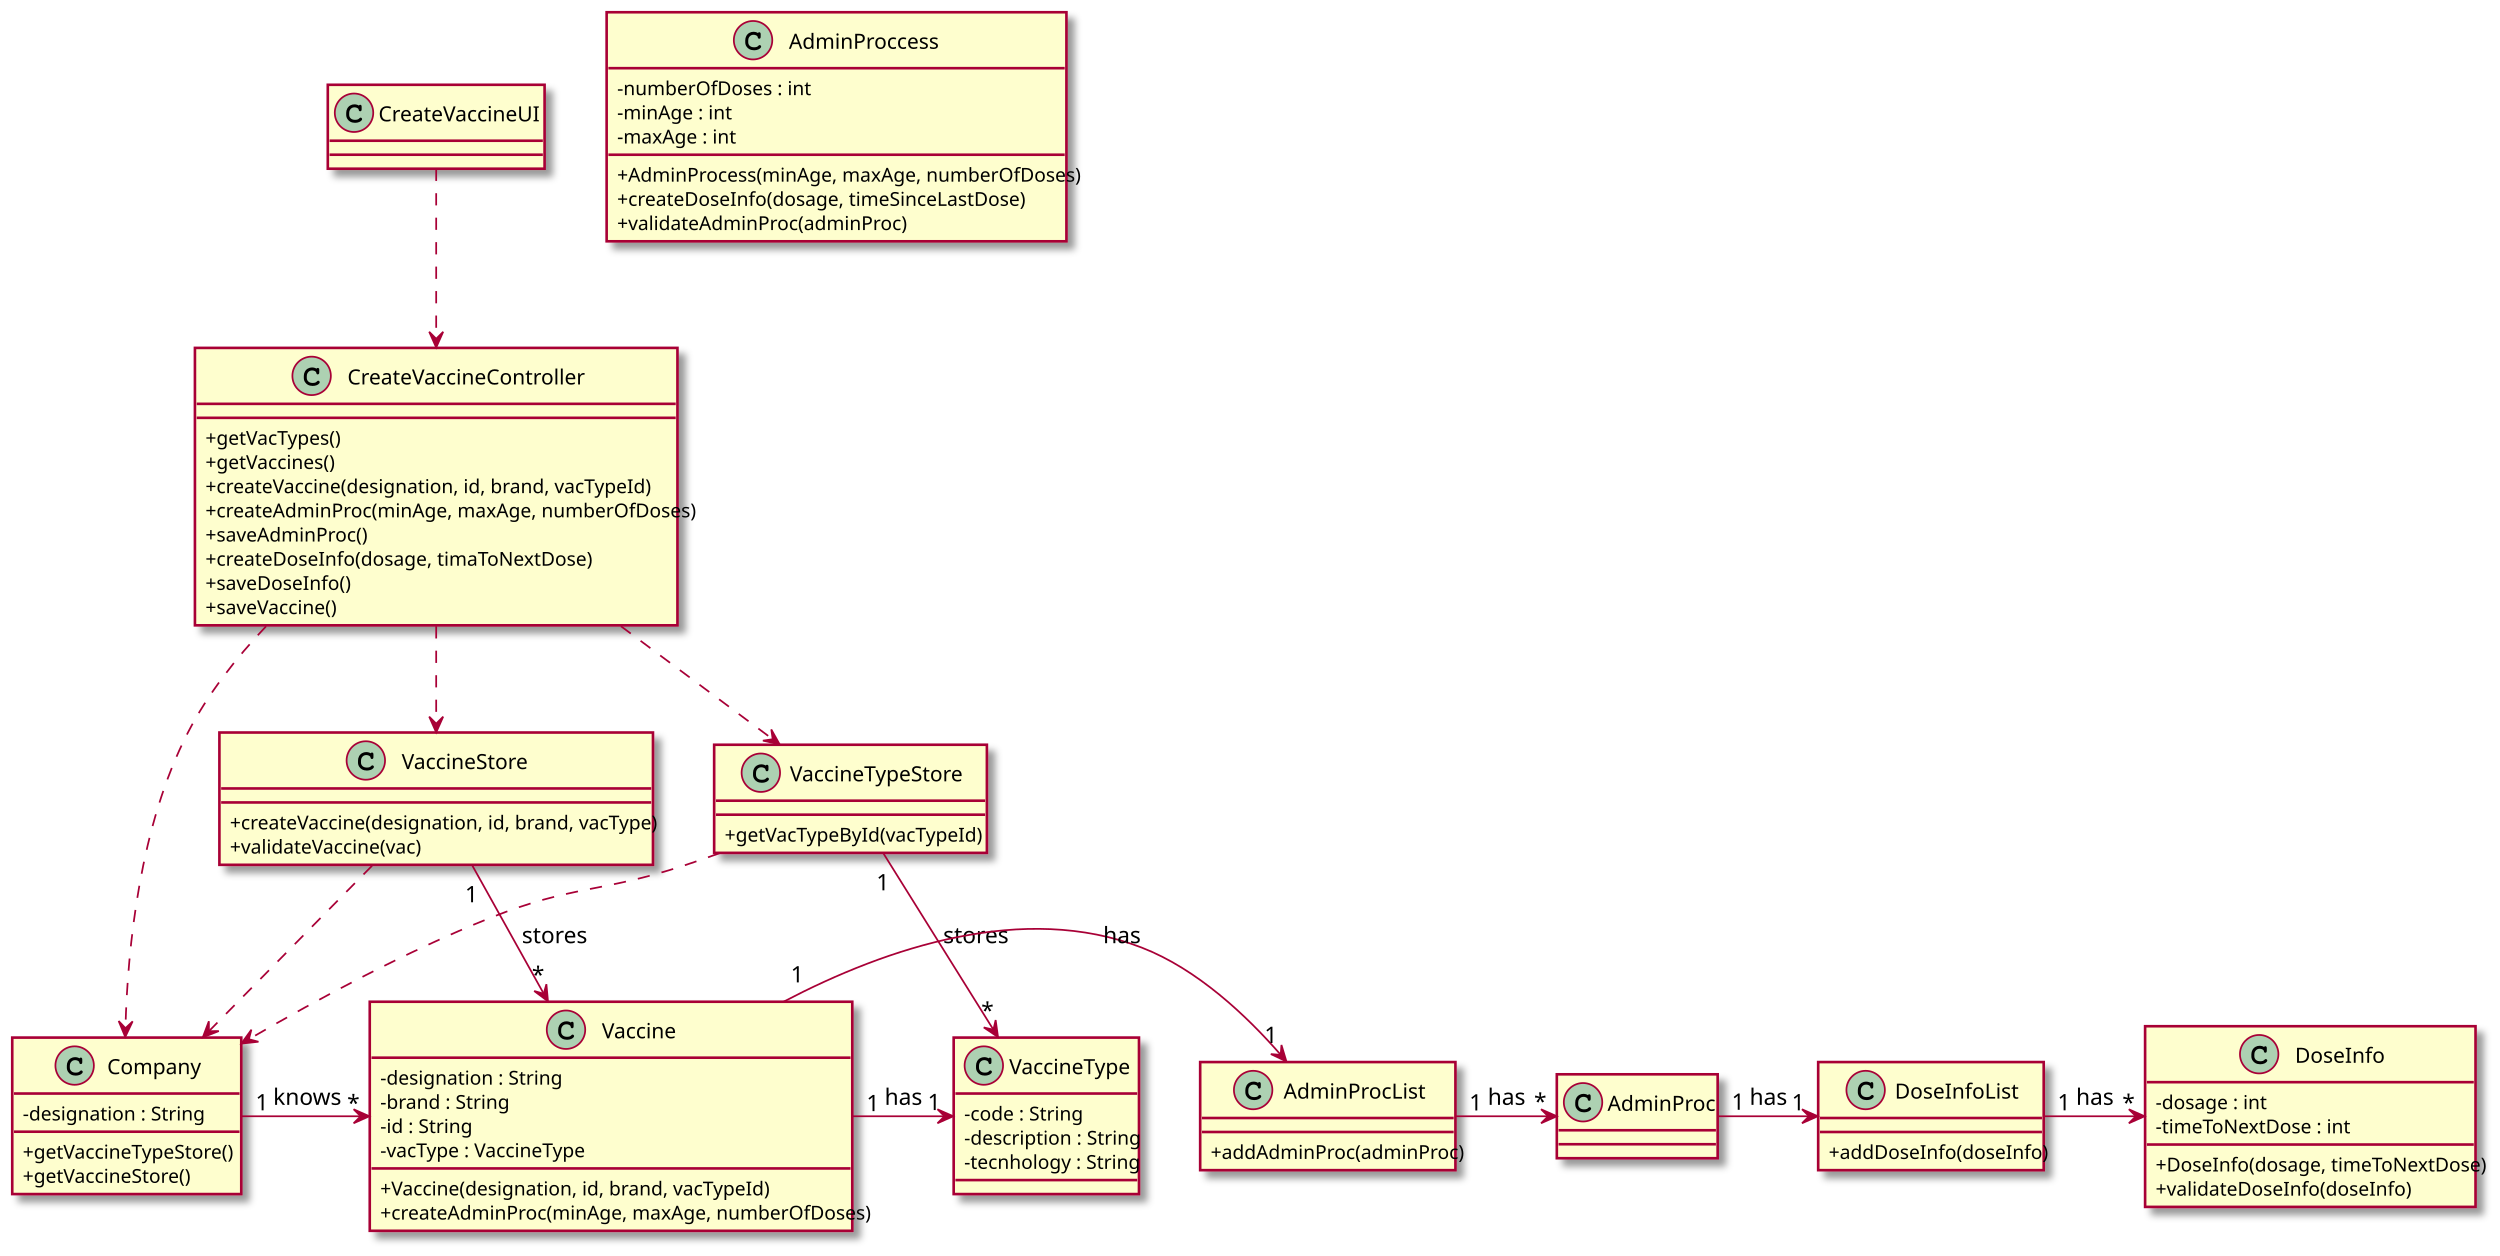
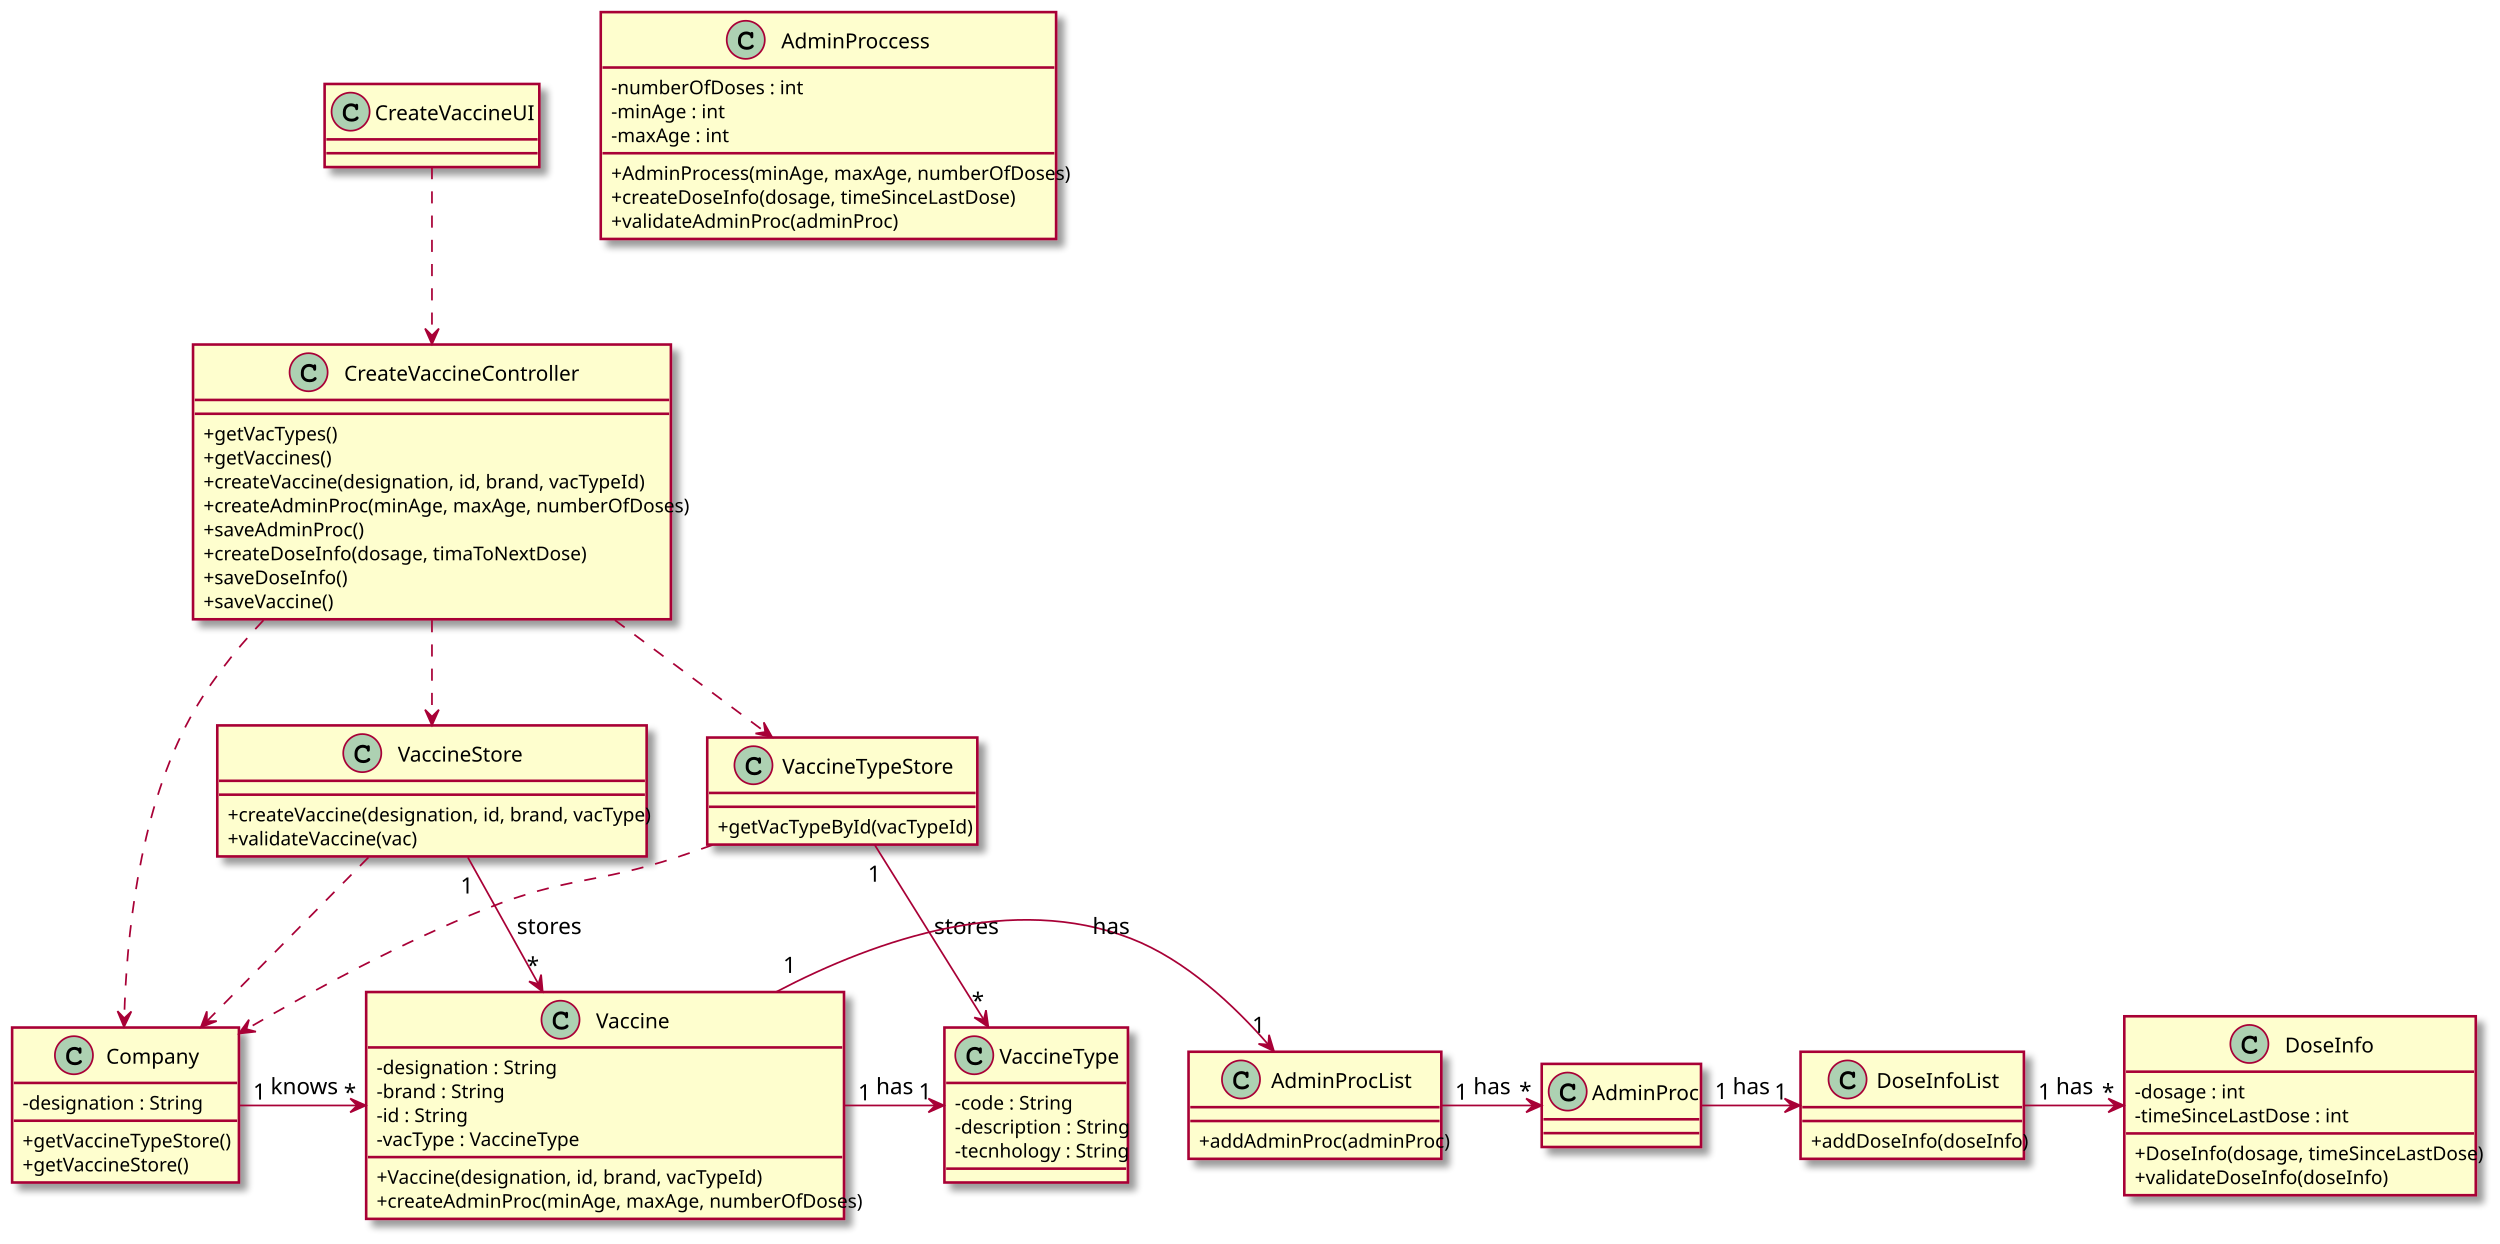
- <svg xmlns="http://www.w3.org/2000/svg" contentScriptType="application/ecmascript" contentStyleType="text/css" height="718px" preserveAspectRatio="none" style="width:1430px;height:718px;background:#FFFFFF;" version="1.1" viewBox="0 0 1430 718" width="1430px" zoomAndPan="magnify">
+ <svg xmlns="http://www.w3.org/2000/svg" contentScriptType="application/ecmascript" contentStyleType="text/css" height="718px" preserveAspectRatio="none" style="width:1444px;height:718px;background:#FFFFFF;" version="1.1" viewBox="0 0 1444 718" width="1444px" zoomAndPan="magnify">
  <defs>
-     <filter height="300%" id="f1un4et9a0yoxl" width="300%" x="-1" y="-1">
+     <filter height="300%" id="f1shlapd5dm4nd" width="300%" x="-1" y="-1">
      <feGaussianBlur result="blurOut" stdDeviation="2.0" />
      <feColorMatrix in="blurOut" result="blurOut2" type="matrix" values="0 0 0 0 0 0 0 0 0 0 0 0 0 0 0 0 0 0 .4 0" />
      <feOffset dx="4.0" dy="4.0" in="blurOut2" result="blurOut3" />
      <feBlend in="SourceGraphic" in2="blurOut3" mode="normal" />
    </filter>
  </defs>
  <g>
-     <rect codeLine="3" fill="#FEFECE" filter="url(#f1un4et9a0yoxl)" height="48" id="CreateVaccineUI" style="stroke:#A80036;stroke-width:1.5;" width="124" x="187.5" y="48.5" />
+     <rect codeLine="3" fill="#FEFECE" filter="url(#f1shlapd5dm4nd)" height="48" id="CreateVaccineUI" style="stroke:#A80036;stroke-width:1.5;" width="124" x="187.5" y="48.5" />
    <ellipse cx="202.5" cy="64.5" fill="#ADD1B2" rx="11" ry="11" style="stroke:#A80036;stroke-width:1.0;" />
    <path d="M205.266,60.375 Q205.422,60.156 205.609,60.047 Q205.797,59.938 206.016,59.938 Q206.391,59.938 206.625,60.203 Q206.859,60.453 206.859,61.062 L206.859,62.516 Q206.859,63.125 206.625,63.391 Q206.391,63.656 206.016,63.656 Q205.672,63.656 205.469,63.453 Q205.266,63.266 205.156,62.75 Q205.109,62.391 204.922,62.203 Q204.594,61.828 203.984,61.609 Q203.375,61.391 202.75,61.391 Q201.984,61.391 201.344,61.719 Q200.719,62.047 200.219,62.797 Q199.734,63.547 199.734,64.578 L199.734,65.672 Q199.734,66.906 200.625,67.734 Q201.516,68.547 203.109,68.547 Q204.047,68.547 204.703,68.297 Q205.094,68.141 205.516,67.703 Q205.781,67.438 205.922,67.359 Q206.078,67.281 206.281,67.281 Q206.609,67.281 206.859,67.547 Q207.125,67.797 207.125,68.141 Q207.125,68.484 206.781,68.891 Q206.281,69.469 205.484,69.797 Q204.406,70.25 203.109,70.25 Q201.594,70.25 200.391,69.625 Q199.406,69.125 198.719,68.062 Q198.031,66.984 198.031,65.703 L198.031,64.547 Q198.031,63.219 198.641,62.078 Q199.266,60.922 200.359,60.312 Q201.453,59.688 202.688,59.688 Q203.422,59.688 204.062,59.859 Q204.719,60.016 205.266,60.375 Z " fill="#000000" />
    <text fill="#000000" font-family="sans-serif" font-size="12" lengthAdjust="spacing" textLength="92" x="216.5" y="69.41">CreateVaccineUI</text>
    <line style="stroke:#A80036;stroke-width:1.5;" x1="188.5" x2="310.5" y1="80.5" y2="80.5" />
    <line style="stroke:#A80036;stroke-width:1.5;" x1="188.5" x2="310.5" y1="88.5" y2="88.5" />
-     <rect codeLine="7" fill="#FEFECE" filter="url(#f1un4et9a0yoxl)" height="158.688" id="CreateVaccineController" style="stroke:#A80036;stroke-width:1.5;" width="276" x="111.5" y="199" />
+     <rect codeLine="7" fill="#FEFECE" filter="url(#f1shlapd5dm4nd)" height="158.688" id="CreateVaccineController" style="stroke:#A80036;stroke-width:1.5;" width="276" x="111.5" y="199" />
    <ellipse cx="178.25" cy="215" fill="#ADD1B2" rx="11" ry="11" style="stroke:#A80036;stroke-width:1.0;" />
    <path d="M181.016,210.875 Q181.172,210.656 181.359,210.547 Q181.547,210.438 181.766,210.438 Q182.141,210.438 182.375,210.703 Q182.609,210.953 182.609,211.562 L182.609,213.016 Q182.609,213.625 182.375,213.891 Q182.141,214.156 181.766,214.156 Q181.422,214.156 181.219,213.953 Q181.016,213.766 180.906,213.25 Q180.859,212.891 180.672,212.703 Q180.344,212.328 179.734,212.109 Q179.125,211.891 178.5,211.891 Q177.734,211.891 177.094,212.219 Q176.469,212.547 175.969,213.297 Q175.484,214.047 175.484,215.078 L175.484,216.172 Q175.484,217.406 176.375,218.234 Q177.266,219.047 178.859,219.047 Q179.797,219.047 180.453,218.797 Q180.844,218.641 181.266,218.203 Q181.531,217.938 181.672,217.859 Q181.828,217.781 182.031,217.781 Q182.359,217.781 182.609,218.047 Q182.875,218.297 182.875,218.641 Q182.875,218.984 182.531,219.391 Q182.031,219.969 181.234,220.297 Q180.156,220.75 178.859,220.75 Q177.344,220.75 176.141,220.125 Q175.156,219.625 174.469,218.562 Q173.781,217.484 173.781,216.203 L173.781,215.047 Q173.781,213.719 174.391,212.578 Q175.016,211.422 176.109,210.812 Q177.203,210.188 178.438,210.188 Q179.172,210.188 179.812,210.359 Q180.469,210.516 181.016,210.875 Z " fill="#000000" />
    <text fill="#000000" font-family="sans-serif" font-size="12" lengthAdjust="spacing" textLength="134" x="198.75" y="219.91">CreateVaccineController</text>
    <line style="stroke:#A80036;stroke-width:1.5;" x1="112.5" x2="386.5" y1="231" y2="231" />
    <line style="stroke:#A80036;stroke-width:1.5;" x1="112.5" x2="386.5" y1="239" y2="239" />
    <text fill="#000000" font-family="sans-serif" font-size="11" lengthAdjust="spacing" textLength="79" x="117.5" y="254.419">+getVacTypes()</text>
    <text fill="#000000" font-family="sans-serif" font-size="11" lengthAdjust="spacing" textLength="75" x="117.5" y="268.255">+getVaccines()</text>
    <text fill="#000000" font-family="sans-serif" font-size="11" lengthAdjust="spacing" textLength="244" x="117.5" y="282.091">+createVaccine(designation, id, brand, vacTypeId)</text>
    <text fill="#000000" font-family="sans-serif" font-size="11" lengthAdjust="spacing" textLength="264" x="117.5" y="295.927">+createAdminProc(minAge, maxAge, numberOfDoses)</text>
    <text fill="#000000" font-family="sans-serif" font-size="11" lengthAdjust="spacing" textLength="90" x="117.5" y="309.763">+saveAdminProc()</text>
    <text fill="#000000" font-family="sans-serif" font-size="11" lengthAdjust="spacing" textLength="208" x="117.5" y="323.599">+createDoseInfo(dosage, timaToNextDose)</text>
    <text fill="#000000" font-family="sans-serif" font-size="11" lengthAdjust="spacing" textLength="81" x="117.5" y="337.435">+saveDoseInfo()</text>
    <text fill="#000000" font-family="sans-serif" font-size="11" lengthAdjust="spacing" textLength="78" x="117.5" y="351.271">+saveVaccine()</text>
-     <rect codeLine="18" fill="#FEFECE" filter="url(#f1un4et9a0yoxl)" height="89.508" id="Company" style="stroke:#A80036;stroke-width:1.5;" width="131" x="7" y="593.5" />
+     <rect codeLine="18" fill="#FEFECE" filter="url(#f1shlapd5dm4nd)" height="89.508" id="Company" style="stroke:#A80036;stroke-width:1.5;" width="131" x="7" y="593.5" />
    <ellipse cx="42.7" cy="609.5" fill="#ADD1B2" rx="11" ry="11" style="stroke:#A80036;stroke-width:1.0;" />
    <path d="M45.466,605.375 Q45.622,605.156 45.809,605.047 Q45.997,604.938 46.216,604.938 Q46.591,604.938 46.825,605.203 Q47.059,605.453 47.059,606.062 L47.059,607.516 Q47.059,608.125 46.825,608.391 Q46.591,608.656 46.216,608.656 Q45.872,608.656 45.669,608.453 Q45.466,608.266 45.356,607.75 Q45.309,607.391 45.122,607.203 Q44.794,606.828 44.184,606.609 Q43.575,606.391 42.95,606.391 Q42.184,606.391 41.544,606.719 Q40.919,607.047 40.419,607.797 Q39.934,608.547 39.934,609.578 L39.934,610.672 Q39.934,611.906 40.825,612.734 Q41.716,613.547 43.309,613.547 Q44.247,613.547 44.903,613.297 Q45.294,613.141 45.716,612.703 Q45.981,612.438 46.122,612.359 Q46.278,612.281 46.481,612.281 Q46.809,612.281 47.059,612.547 Q47.325,612.797 47.325,613.141 Q47.325,613.484 46.981,613.891 Q46.481,614.469 45.684,614.797 Q44.606,615.25 43.309,615.25 Q41.794,615.25 40.591,614.625 Q39.606,614.125 38.919,613.062 Q38.231,611.984 38.231,610.703 L38.231,609.547 Q38.231,608.219 38.841,607.078 Q39.466,605.922 40.559,605.312 Q41.653,604.688 42.888,604.688 Q43.622,604.688 44.263,604.859 Q44.919,605.016 45.466,605.375 Z " fill="#000000" />
    <text fill="#000000" font-family="sans-serif" font-size="12" lengthAdjust="spacing" textLength="53" x="61.3" y="614.41">Company</text>
    <line style="stroke:#A80036;stroke-width:1.5;" x1="8" x2="137" y1="625.5" y2="625.5" />
    <text fill="#000000" font-family="sans-serif" font-size="11" lengthAdjust="spacing" textLength="96" x="13" y="640.919">-designation : String</text>
    <line style="stroke:#A80036;stroke-width:1.5;" x1="8" x2="137" y1="647.336" y2="647.336" />
    <text fill="#000000" font-family="sans-serif" font-size="11" lengthAdjust="spacing" textLength="119" x="13" y="662.755">+getVaccineTypeStore()</text>
    <text fill="#000000" font-family="sans-serif" font-size="11" lengthAdjust="spacing" textLength="95" x="13" y="676.591">+getVaccineStore()</text>
-     <rect codeLine="25" fill="#FEFECE" filter="url(#f1un4et9a0yoxl)" height="61.836" id="VaccineTypeStore" style="stroke:#A80036;stroke-width:1.5;" width="156" x="408.5" y="426" />
+     <rect codeLine="25" fill="#FEFECE" filter="url(#f1shlapd5dm4nd)" height="61.836" id="VaccineTypeStore" style="stroke:#A80036;stroke-width:1.5;" width="156" x="408.5" y="426" />
    <ellipse cx="435.2" cy="442" fill="#ADD1B2" rx="11" ry="11" style="stroke:#A80036;stroke-width:1.0;" />
    <path d="M437.966,437.875 Q438.122,437.656 438.309,437.547 Q438.497,437.438 438.716,437.438 Q439.091,437.438 439.325,437.703 Q439.559,437.953 439.559,438.562 L439.559,440.016 Q439.559,440.625 439.325,440.891 Q439.091,441.156 438.716,441.156 Q438.372,441.156 438.169,440.953 Q437.966,440.766 437.856,440.25 Q437.809,439.891 437.622,439.703 Q437.294,439.328 436.684,439.109 Q436.075,438.891 435.45,438.891 Q434.684,438.891 434.044,439.219 Q433.419,439.547 432.919,440.297 Q432.434,441.047 432.434,442.078 L432.434,443.172 Q432.434,444.406 433.325,445.234 Q434.216,446.047 435.809,446.047 Q436.747,446.047 437.403,445.797 Q437.794,445.641 438.216,445.203 Q438.481,444.938 438.622,444.859 Q438.778,444.781 438.981,444.781 Q439.309,444.781 439.559,445.047 Q439.825,445.297 439.825,445.641 Q439.825,445.984 439.481,446.391 Q438.981,446.969 438.184,447.297 Q437.106,447.75 435.809,447.75 Q434.294,447.75 433.091,447.125 Q432.106,446.625 431.419,445.562 Q430.731,444.484 430.731,443.203 L430.731,442.047 Q430.731,440.719 431.341,439.578 Q431.966,438.422 433.059,437.812 Q434.153,437.188 435.387,437.188 Q436.122,437.188 436.762,437.359 Q437.419,437.516 437.966,437.875 Z " fill="#000000" />
    <text fill="#000000" font-family="sans-serif" font-size="12" lengthAdjust="spacing" textLength="98" x="451.8" y="446.91">VaccineTypeStore</text>
    <line style="stroke:#A80036;stroke-width:1.5;" x1="409.5" x2="563.5" y1="458" y2="458" />
    <line style="stroke:#A80036;stroke-width:1.5;" x1="409.5" x2="563.5" y1="466" y2="466" />
    <text fill="#000000" font-family="sans-serif" font-size="11" lengthAdjust="spacing" textLength="144" x="414.5" y="481.419">+getVacTypeById(vacTypeId)</text>
-     <rect codeLine="29" fill="#FEFECE" filter="url(#f1un4et9a0yoxl)" height="75.672" id="VaccineStore" style="stroke:#A80036;stroke-width:1.5;" width="248" x="125.5" y="419" />
+     <rect codeLine="29" fill="#FEFECE" filter="url(#f1shlapd5dm4nd)" height="75.672" id="VaccineStore" style="stroke:#A80036;stroke-width:1.5;" width="248" x="125.5" y="419" />
    <ellipse cx="209.25" cy="435" fill="#ADD1B2" rx="11" ry="11" style="stroke:#A80036;stroke-width:1.0;" />
    <path d="M212.016,430.875 Q212.172,430.656 212.359,430.547 Q212.547,430.438 212.766,430.438 Q213.141,430.438 213.375,430.703 Q213.609,430.953 213.609,431.562 L213.609,433.016 Q213.609,433.625 213.375,433.891 Q213.141,434.156 212.766,434.156 Q212.422,434.156 212.219,433.953 Q212.016,433.766 211.906,433.25 Q211.859,432.891 211.672,432.703 Q211.344,432.328 210.734,432.109 Q210.125,431.891 209.5,431.891 Q208.734,431.891 208.094,432.219 Q207.469,432.547 206.969,433.297 Q206.484,434.047 206.484,435.078 L206.484,436.172 Q206.484,437.406 207.375,438.234 Q208.266,439.047 209.859,439.047 Q210.797,439.047 211.453,438.797 Q211.844,438.641 212.266,438.203 Q212.531,437.938 212.672,437.859 Q212.828,437.781 213.031,437.781 Q213.359,437.781 213.609,438.047 Q213.875,438.297 213.875,438.641 Q213.875,438.984 213.531,439.391 Q213.031,439.969 212.234,440.297 Q211.156,440.75 209.859,440.75 Q208.344,440.75 207.141,440.125 Q206.156,439.625 205.469,438.562 Q204.781,437.484 204.781,436.203 L204.781,435.047 Q204.781,433.719 205.391,432.578 Q206.016,431.422 207.109,430.812 Q208.203,430.188 209.438,430.188 Q210.172,430.188 210.812,430.359 Q211.469,430.516 212.016,430.875 Z " fill="#000000" />
    <text fill="#000000" font-family="sans-serif" font-size="12" lengthAdjust="spacing" textLength="72" x="229.75" y="439.91">VaccineStore</text>
    <line style="stroke:#A80036;stroke-width:1.5;" x1="126.5" x2="372.5" y1="451" y2="451" />
    <line style="stroke:#A80036;stroke-width:1.5;" x1="126.5" x2="372.5" y1="459" y2="459" />
    <text fill="#000000" font-family="sans-serif" font-size="11" lengthAdjust="spacing" textLength="236" x="131.5" y="474.419">+createVaccine(designation, id, brand, vacType)</text>
    <text fill="#000000" font-family="sans-serif" font-size="11" lengthAdjust="spacing" textLength="109" x="131.5" y="488.255">+validateVaccine(vac)</text>
-     <rect codeLine="34" fill="#FEFECE" filter="url(#f1un4et9a0yoxl)" height="131.016" id="Vaccine" style="stroke:#A80036;stroke-width:1.5;" width="276" x="211.5" y="573" />
+     <rect codeLine="34" fill="#FEFECE" filter="url(#f1shlapd5dm4nd)" height="131.016" id="Vaccine" style="stroke:#A80036;stroke-width:1.5;" width="276" x="211.5" y="573" />
    <ellipse cx="323.75" cy="589" fill="#ADD1B2" rx="11" ry="11" style="stroke:#A80036;stroke-width:1.0;" />
    <path d="M326.516,584.875 Q326.672,584.656 326.859,584.547 Q327.047,584.438 327.266,584.438 Q327.641,584.438 327.875,584.703 Q328.109,584.953 328.109,585.562 L328.109,587.016 Q328.109,587.625 327.875,587.891 Q327.641,588.156 327.266,588.156 Q326.922,588.156 326.719,587.953 Q326.516,587.766 326.406,587.25 Q326.359,586.891 326.172,586.703 Q325.844,586.328 325.234,586.109 Q324.625,585.891 324,585.891 Q323.234,585.891 322.594,586.219 Q321.969,586.547 321.469,587.297 Q320.984,588.047 320.984,589.078 L320.984,590.172 Q320.984,591.406 321.875,592.234 Q322.766,593.047 324.359,593.047 Q325.297,593.047 325.953,592.797 Q326.344,592.641 326.766,592.203 Q327.031,591.938 327.172,591.859 Q327.328,591.781 327.531,591.781 Q327.859,591.781 328.109,592.047 Q328.375,592.297 328.375,592.641 Q328.375,592.984 328.031,593.391 Q327.531,593.969 326.734,594.297 Q325.656,594.75 324.359,594.75 Q322.844,594.75 321.641,594.125 Q320.656,593.625 319.969,592.562 Q319.281,591.484 319.281,590.203 L319.281,589.047 Q319.281,587.719 319.891,586.578 Q320.516,585.422 321.609,584.812 Q322.703,584.188 323.938,584.188 Q324.672,584.188 325.312,584.359 Q325.969,584.516 326.516,584.875 Z " fill="#000000" />
    <text fill="#000000" font-family="sans-serif" font-size="12" lengthAdjust="spacing" textLength="43" x="344.25" y="593.91">Vaccine</text>
    <line style="stroke:#A80036;stroke-width:1.5;" x1="212.5" x2="486.5" y1="605" y2="605" />
    <text fill="#000000" font-family="sans-serif" font-size="11" lengthAdjust="spacing" textLength="96" x="217.5" y="620.419">-designation : String</text>
    <text fill="#000000" font-family="sans-serif" font-size="11" lengthAdjust="spacing" textLength="69" x="217.5" y="634.255">-brand : String</text>
    <text fill="#000000" font-family="sans-serif" font-size="11" lengthAdjust="spacing" textLength="49" x="217.5" y="648.091">-id : String</text>
    <text fill="#000000" font-family="sans-serif" font-size="11" lengthAdjust="spacing" textLength="119" x="217.5" y="661.927">-vacType : VaccineType</text>
    <line style="stroke:#A80036;stroke-width:1.5;" x1="212.5" x2="486.5" y1="668.344" y2="668.344" />
    <text fill="#000000" font-family="sans-serif" font-size="11" lengthAdjust="spacing" textLength="213" x="217.5" y="683.763">+Vaccine(designation, id, brand, vacTypeId)</text>
    <text fill="#000000" font-family="sans-serif" font-size="11" lengthAdjust="spacing" textLength="264" x="217.5" y="697.599">+createAdminProc(minAge, maxAge, numberOfDoses)</text>
-     <rect codeLine="44" fill="#FEFECE" filter="url(#f1un4et9a0yoxl)" height="89.508" id="VaccineType" style="stroke:#A80036;stroke-width:1.5;" width="106" x="545.5" y="593.5" />
+     <rect codeLine="44" fill="#FEFECE" filter="url(#f1shlapd5dm4nd)" height="89.508" id="VaccineType" style="stroke:#A80036;stroke-width:1.5;" width="106" x="545.5" y="593.5" />
    <ellipse cx="562.75" cy="609.5" fill="#ADD1B2" rx="11" ry="11" style="stroke:#A80036;stroke-width:1.0;" />
    <path d="M565.516,605.375 Q565.672,605.156 565.859,605.047 Q566.047,604.938 566.266,604.938 Q566.641,604.938 566.875,605.203 Q567.109,605.453 567.109,606.062 L567.109,607.516 Q567.109,608.125 566.875,608.391 Q566.641,608.656 566.266,608.656 Q565.922,608.656 565.719,608.453 Q565.516,608.266 565.406,607.75 Q565.359,607.391 565.172,607.203 Q564.844,606.828 564.234,606.609 Q563.625,606.391 563,606.391 Q562.234,606.391 561.594,606.719 Q560.969,607.047 560.469,607.797 Q559.984,608.547 559.984,609.578 L559.984,610.672 Q559.984,611.906 560.875,612.734 Q561.766,613.547 563.359,613.547 Q564.297,613.547 564.953,613.297 Q565.344,613.141 565.766,612.703 Q566.031,612.438 566.172,612.359 Q566.328,612.281 566.531,612.281 Q566.859,612.281 567.109,612.547 Q567.375,612.797 567.375,613.141 Q567.375,613.484 567.031,613.891 Q566.531,614.469 565.734,614.797 Q564.656,615.25 563.359,615.25 Q561.844,615.25 560.641,614.625 Q559.656,614.125 558.969,613.062 Q558.281,611.984 558.281,610.703 L558.281,609.547 Q558.281,608.219 558.891,607.078 Q559.516,605.922 560.609,605.312 Q561.703,604.688 562.938,604.688 Q563.672,604.688 564.312,604.859 Q564.969,605.016 565.516,605.375 Z " fill="#000000" />
    <text fill="#000000" font-family="sans-serif" font-size="12" lengthAdjust="spacing" textLength="69" x="577.25" y="614.41">VaccineType</text>
    <line style="stroke:#A80036;stroke-width:1.5;" x1="546.5" x2="650.5" y1="625.5" y2="625.5" />
    <text fill="#000000" font-family="sans-serif" font-size="11" lengthAdjust="spacing" textLength="65" x="551.5" y="640.919">-code : String</text>
    <text fill="#000000" font-family="sans-serif" font-size="11" lengthAdjust="spacing" textLength="94" x="551.5" y="654.755">-description : String</text>
    <text fill="#000000" font-family="sans-serif" font-size="11" lengthAdjust="spacing" textLength="94" x="551.5" y="668.591">-tecnhology : String</text>
    <line style="stroke:#A80036;stroke-width:1.5;" x1="546.5" x2="650.5" y1="675.008" y2="675.008" />
-     <rect codeLine="50" fill="#FEFECE" filter="url(#f1un4et9a0yoxl)" height="131.016" id="AdminProccess" style="stroke:#A80036;stroke-width:1.5;" width="263" x="347" y="7" />
+     <rect codeLine="50" fill="#FEFECE" filter="url(#f1shlapd5dm4nd)" height="131.016" id="AdminProccess" style="stroke:#A80036;stroke-width:1.5;" width="263" x="347" y="7" />
    <ellipse cx="430.75" cy="23" fill="#ADD1B2" rx="11" ry="11" style="stroke:#A80036;stroke-width:1.0;" />
    <path d="M433.516,18.875 Q433.672,18.656 433.859,18.547 Q434.047,18.438 434.266,18.438 Q434.641,18.438 434.875,18.703 Q435.109,18.953 435.109,19.562 L435.109,21.016 Q435.109,21.625 434.875,21.891 Q434.641,22.156 434.266,22.156 Q433.922,22.156 433.719,21.953 Q433.516,21.766 433.406,21.25 Q433.359,20.891 433.172,20.703 Q432.844,20.328 432.234,20.109 Q431.625,19.891 431,19.891 Q430.234,19.891 429.594,20.219 Q428.969,20.547 428.469,21.297 Q427.984,22.047 427.984,23.078 L427.984,24.172 Q427.984,25.406 428.875,26.234 Q429.766,27.047 431.359,27.047 Q432.297,27.047 432.953,26.797 Q433.344,26.641 433.766,26.203 Q434.031,25.938 434.172,25.859 Q434.328,25.781 434.531,25.781 Q434.859,25.781 435.109,26.047 Q435.375,26.297 435.375,26.641 Q435.375,26.984 435.031,27.391 Q434.531,27.969 433.734,28.297 Q432.656,28.75 431.359,28.75 Q429.844,28.75 428.641,28.125 Q427.656,27.625 426.969,26.562 Q426.281,25.484 426.281,24.203 L426.281,23.047 Q426.281,21.719 426.891,20.578 Q427.516,19.422 428.609,18.812 Q429.703,18.188 430.938,18.188 Q431.672,18.188 432.312,18.359 Q432.969,18.516 433.516,18.875 Z " fill="#000000" />
    <text fill="#000000" font-family="sans-serif" font-size="12" lengthAdjust="spacing" textLength="87" x="451.25" y="27.91">AdminProccess</text>
    <line style="stroke:#A80036;stroke-width:1.5;" x1="348" x2="609" y1="39" y2="39" />
    <text fill="#000000" font-family="sans-serif" font-size="11" lengthAdjust="spacing" textLength="103" x="353" y="54.419">-numberOfDoses : int</text>
    <text fill="#000000" font-family="sans-serif" font-size="11" lengthAdjust="spacing" textLength="60" x="353" y="68.255">-minAge : int</text>
    <text fill="#000000" font-family="sans-serif" font-size="11" lengthAdjust="spacing" textLength="64" x="353" y="82.091">-maxAge : int</text>
    <line style="stroke:#A80036;stroke-width:1.5;" x1="348" x2="609" y1="88.508" y2="88.508" />
    <text fill="#000000" font-family="sans-serif" font-size="11" lengthAdjust="spacing" textLength="251" x="353" y="103.927">+AdminProcess(minAge, maxAge, numberOfDoses)</text>
    <text fill="#000000" font-family="sans-serif" font-size="11" lengthAdjust="spacing" textLength="222" x="353" y="117.763">+createDoseInfo(dosage, timeSinceLastDose)</text>
    <text fill="#000000" font-family="sans-serif" font-size="11" lengthAdjust="spacing" textLength="153" x="353" y="131.599">+validateAdminProc(adminProc)</text>
-     <rect codeLine="60" fill="#FEFECE" filter="url(#f1un4et9a0yoxl)" height="61.836" id="AdminProcList" style="stroke:#A80036;stroke-width:1.5;" width="146" x="686.5" y="607.5" />
+     <rect codeLine="60" fill="#FEFECE" filter="url(#f1shlapd5dm4nd)" height="61.836" id="AdminProcList" style="stroke:#A80036;stroke-width:1.5;" width="146" x="686.5" y="607.5" />
    <ellipse cx="716.8" cy="623.5" fill="#ADD1B2" rx="11" ry="11" style="stroke:#A80036;stroke-width:1.0;" />
    <path d="M719.566,619.375 Q719.722,619.156 719.909,619.047 Q720.097,618.938 720.316,618.938 Q720.691,618.938 720.925,619.203 Q721.159,619.453 721.159,620.062 L721.159,621.516 Q721.159,622.125 720.925,622.391 Q720.691,622.656 720.316,622.656 Q719.972,622.656 719.769,622.453 Q719.566,622.266 719.456,621.75 Q719.409,621.391 719.222,621.203 Q718.894,620.828 718.284,620.609 Q717.675,620.391 717.05,620.391 Q716.284,620.391 715.644,620.719 Q715.019,621.047 714.519,621.797 Q714.034,622.547 714.034,623.578 L714.034,624.672 Q714.034,625.906 714.925,626.734 Q715.816,627.547 717.409,627.547 Q718.347,627.547 719.003,627.297 Q719.394,627.141 719.816,626.703 Q720.081,626.438 720.222,626.359 Q720.378,626.281 720.581,626.281 Q720.909,626.281 721.159,626.547 Q721.425,626.797 721.425,627.141 Q721.425,627.484 721.081,627.891 Q720.581,628.469 719.784,628.797 Q718.706,629.25 717.409,629.25 Q715.894,629.25 714.691,628.625 Q713.706,628.125 713.019,627.062 Q712.331,625.984 712.331,624.703 L712.331,623.547 Q712.331,622.219 712.941,621.078 Q713.566,619.922 714.659,619.312 Q715.753,618.688 716.987,618.688 Q717.722,618.688 718.362,618.859 Q719.019,619.016 719.566,619.375 Z " fill="#000000" />
    <text fill="#000000" font-family="sans-serif" font-size="12" lengthAdjust="spacing" textLength="80" x="734.2" y="628.41">AdminProcList</text>
    <line style="stroke:#A80036;stroke-width:1.5;" x1="687.5" x2="831.5" y1="639.5" y2="639.5" />
    <line style="stroke:#A80036;stroke-width:1.5;" x1="687.5" x2="831.5" y1="647.5" y2="647.5" />
    <text fill="#000000" font-family="sans-serif" font-size="11" lengthAdjust="spacing" textLength="134" x="692.5" y="662.919">+addAdminProc(adminProc)</text>
-     <rect codeLine="64" fill="#FEFECE" filter="url(#f1un4et9a0yoxl)" height="103.344" id="DoseInfo" style="stroke:#A80036;stroke-width:1.5;" width="189" x="1227" y="587" />
-     <ellipse cx="1292.25" cy="603" fill="#ADD1B2" rx="11" ry="11" style="stroke:#A80036;stroke-width:1.0;" />
-     <path d="M1295.016,598.875 Q1295.172,598.656 1295.359,598.547 Q1295.547,598.438 1295.766,598.438 Q1296.141,598.438 1296.375,598.703 Q1296.609,598.953 1296.609,599.562 L1296.609,601.016 Q1296.609,601.625 1296.375,601.891 Q1296.141,602.156 1295.766,602.156 Q1295.422,602.156 1295.219,601.953 Q1295.016,601.766 1294.906,601.25 Q1294.859,600.891 1294.672,600.703 Q1294.344,600.328 1293.734,600.109 Q1293.125,599.891 1292.5,599.891 Q1291.734,599.891 1291.094,600.219 Q1290.469,600.547 1289.969,601.297 Q1289.484,602.047 1289.484,603.078 L1289.484,604.172 Q1289.484,605.406 1290.375,606.234 Q1291.266,607.047 1292.859,607.047 Q1293.797,607.047 1294.453,606.797 Q1294.844,606.641 1295.266,606.203 Q1295.531,605.938 1295.672,605.859 Q1295.828,605.781 1296.031,605.781 Q1296.359,605.781 1296.609,606.047 Q1296.875,606.297 1296.875,606.641 Q1296.875,606.984 1296.531,607.391 Q1296.031,607.969 1295.234,608.297 Q1294.156,608.75 1292.859,608.75 Q1291.344,608.75 1290.141,608.125 Q1289.156,607.625 1288.469,606.562 Q1287.781,605.484 1287.781,604.203 L1287.781,603.047 Q1287.781,601.719 1288.391,600.578 Q1289.016,599.422 1290.109,598.812 Q1291.203,598.188 1292.438,598.188 Q1293.172,598.188 1293.812,598.359 Q1294.469,598.516 1295.016,598.875 Z " fill="#000000" />
-     <text fill="#000000" font-family="sans-serif" font-size="12" lengthAdjust="spacing" textLength="50" x="1312.75" y="607.91">DoseInfo</text>
-     <line style="stroke:#A80036;stroke-width:1.5;" x1="1228" x2="1415" y1="619" y2="619" />
+     <rect codeLine="64" fill="#FEFECE" filter="url(#f1shlapd5dm4nd)" height="103.344" id="DoseInfo" style="stroke:#A80036;stroke-width:1.5;" width="203" x="1227" y="587" />
+     <ellipse cx="1299.25" cy="603" fill="#ADD1B2" rx="11" ry="11" style="stroke:#A80036;stroke-width:1.0;" />
+     <path d="M1302.016,598.875 Q1302.172,598.656 1302.359,598.547 Q1302.547,598.438 1302.766,598.438 Q1303.141,598.438 1303.375,598.703 Q1303.609,598.953 1303.609,599.562 L1303.609,601.016 Q1303.609,601.625 1303.375,601.891 Q1303.141,602.156 1302.766,602.156 Q1302.422,602.156 1302.219,601.953 Q1302.016,601.766 1301.906,601.25 Q1301.859,600.891 1301.672,600.703 Q1301.344,600.328 1300.734,600.109 Q1300.125,599.891 1299.5,599.891 Q1298.734,599.891 1298.094,600.219 Q1297.469,600.547 1296.969,601.297 Q1296.484,602.047 1296.484,603.078 L1296.484,604.172 Q1296.484,605.406 1297.375,606.234 Q1298.266,607.047 1299.859,607.047 Q1300.797,607.047 1301.453,606.797 Q1301.844,606.641 1302.266,606.203 Q1302.531,605.938 1302.672,605.859 Q1302.828,605.781 1303.031,605.781 Q1303.359,605.781 1303.609,606.047 Q1303.875,606.297 1303.875,606.641 Q1303.875,606.984 1303.531,607.391 Q1303.031,607.969 1302.234,608.297 Q1301.156,608.75 1299.859,608.75 Q1298.344,608.75 1297.141,608.125 Q1296.156,607.625 1295.469,606.562 Q1294.781,605.484 1294.781,604.203 L1294.781,603.047 Q1294.781,601.719 1295.391,600.578 Q1296.016,599.422 1297.109,598.812 Q1298.203,598.188 1299.438,598.188 Q1300.172,598.188 1300.812,598.359 Q1301.469,598.516 1302.016,598.875 Z " fill="#000000" />
+     <text fill="#000000" font-family="sans-serif" font-size="12" lengthAdjust="spacing" textLength="50" x="1319.75" y="607.91">DoseInfo</text>
+     <line style="stroke:#A80036;stroke-width:1.5;" x1="1228" x2="1429" y1="619" y2="619" />
    <text fill="#000000" font-family="sans-serif" font-size="11" lengthAdjust="spacing" textLength="60" x="1233" y="634.419">-dosage : int</text>
-     <text fill="#000000" font-family="sans-serif" font-size="11" lengthAdjust="spacing" textLength="102" x="1233" y="648.255">-timeToNextDose : int</text>
-     <line style="stroke:#A80036;stroke-width:1.5;" x1="1228" x2="1415" y1="654.672" y2="654.672" />
-     <text fill="#000000" font-family="sans-serif" font-size="11" lengthAdjust="spacing" textLength="177" x="1233" y="670.091">+DoseInfo(dosage, timeToNextDose)</text>
+     <text fill="#000000" font-family="sans-serif" font-size="11" lengthAdjust="spacing" textLength="116" x="1233" y="648.255">-timeSinceLastDose : int</text>
+     <line style="stroke:#A80036;stroke-width:1.5;" x1="1228" x2="1429" y1="654.672" y2="654.672" />
+     <text fill="#000000" font-family="sans-serif" font-size="11" lengthAdjust="spacing" textLength="191" x="1233" y="670.091">+DoseInfo(dosage, timeSinceLastDose)</text>
    <text fill="#000000" font-family="sans-serif" font-size="11" lengthAdjust="spacing" textLength="136" x="1233" y="683.927">+validateDoseInfo(doseInfo)</text>
-     <rect codeLine="72" fill="#FEFECE" filter="url(#f1un4et9a0yoxl)" height="61.836" id="DoseInfoList" style="stroke:#A80036;stroke-width:1.5;" width="129" x="1040" y="607.5" />
+     <rect codeLine="72" fill="#FEFECE" filter="url(#f1shlapd5dm4nd)" height="61.836" id="DoseInfoList" style="stroke:#A80036;stroke-width:1.5;" width="129" x="1040" y="607.5" />
    <ellipse cx="1067.15" cy="623.5" fill="#ADD1B2" rx="11" ry="11" style="stroke:#A80036;stroke-width:1.0;" />
    <path d="M1069.916,619.375 Q1070.072,619.156 1070.259,619.047 Q1070.447,618.938 1070.666,618.938 Q1071.041,618.938 1071.275,619.203 Q1071.509,619.453 1071.509,620.062 L1071.509,621.516 Q1071.509,622.125 1071.275,622.391 Q1071.041,622.656 1070.666,622.656 Q1070.322,622.656 1070.119,622.453 Q1069.916,622.266 1069.806,621.75 Q1069.759,621.391 1069.572,621.203 Q1069.244,620.828 1068.634,620.609 Q1068.025,620.391 1067.4,620.391 Q1066.634,620.391 1065.994,620.719 Q1065.369,621.047 1064.869,621.797 Q1064.384,622.547 1064.384,623.578 L1064.384,624.672 Q1064.384,625.906 1065.275,626.734 Q1066.166,627.547 1067.759,627.547 Q1068.697,627.547 1069.353,627.297 Q1069.744,627.141 1070.166,626.703 Q1070.431,626.438 1070.572,626.359 Q1070.728,626.281 1070.931,626.281 Q1071.259,626.281 1071.509,626.547 Q1071.775,626.797 1071.775,627.141 Q1071.775,627.484 1071.431,627.891 Q1070.931,628.469 1070.134,628.797 Q1069.056,629.25 1067.759,629.25 Q1066.244,629.25 1065.041,628.625 Q1064.056,628.125 1063.369,627.062 Q1062.681,625.984 1062.681,624.703 L1062.681,623.547 Q1062.681,622.219 1063.291,621.078 Q1063.916,619.922 1065.009,619.312 Q1066.103,618.688 1067.338,618.688 Q1068.072,618.688 1068.713,618.859 Q1069.369,619.016 1069.916,619.375 Z " fill="#000000" />
    <text fill="#000000" font-family="sans-serif" font-size="12" lengthAdjust="spacing" textLength="70" x="1083.85" y="628.41">DoseInfoList</text>
    <line style="stroke:#A80036;stroke-width:1.5;" x1="1041" x2="1168" y1="639.5" y2="639.5" />
    <line style="stroke:#A80036;stroke-width:1.5;" x1="1041" x2="1168" y1="647.5" y2="647.5" />
    <text fill="#000000" font-family="sans-serif" font-size="11" lengthAdjust="spacing" textLength="117" x="1046" y="662.919">+addDoseInfo(doseInfo)</text>
-     <rect fill="#FEFECE" filter="url(#f1un4et9a0yoxl)" height="48" id="AdminProc" style="stroke:#A80036;stroke-width:1.5;" width="92" x="890.5" y="614.5" />
+     <rect fill="#FEFECE" filter="url(#f1shlapd5dm4nd)" height="48" id="AdminProc" style="stroke:#A80036;stroke-width:1.5;" width="92" x="890.5" y="614.5" />
    <ellipse cx="905.5" cy="630.5" fill="#ADD1B2" rx="11" ry="11" style="stroke:#A80036;stroke-width:1.0;" />
    <path d="M908.266,626.375 Q908.422,626.156 908.609,626.047 Q908.797,625.938 909.016,625.938 Q909.391,625.938 909.625,626.203 Q909.859,626.453 909.859,627.062 L909.859,628.516 Q909.859,629.125 909.625,629.391 Q909.391,629.656 909.016,629.656 Q908.672,629.656 908.469,629.453 Q908.266,629.266 908.156,628.75 Q908.109,628.391 907.922,628.203 Q907.594,627.828 906.984,627.609 Q906.375,627.391 905.75,627.391 Q904.984,627.391 904.344,627.719 Q903.719,628.047 903.219,628.797 Q902.734,629.547 902.734,630.578 L902.734,631.672 Q902.734,632.906 903.625,633.734 Q904.516,634.547 906.109,634.547 Q907.047,634.547 907.703,634.297 Q908.094,634.141 908.516,633.703 Q908.781,633.438 908.922,633.359 Q909.078,633.281 909.281,633.281 Q909.609,633.281 909.859,633.547 Q910.125,633.797 910.125,634.141 Q910.125,634.484 909.781,634.891 Q909.281,635.469 908.484,635.797 Q907.406,636.25 906.109,636.25 Q904.594,636.25 903.391,635.625 Q902.406,635.125 901.719,634.062 Q901.031,632.984 901.031,631.703 L901.031,630.547 Q901.031,629.219 901.641,628.078 Q902.266,626.922 903.359,626.312 Q904.453,625.688 905.688,625.688 Q906.422,625.688 907.062,625.859 Q907.719,626.016 908.266,626.375 Z " fill="#000000" />
    <text fill="#000000" font-family="sans-serif" font-size="12" lengthAdjust="spacing" textLength="60" x="919.5" y="635.41">AdminProc</text>
    <line style="stroke:#A80036;stroke-width:1.5;" x1="891.5" x2="981.5" y1="646.5" y2="646.5" />
    <line style="stroke:#A80036;stroke-width:1.5;" x1="891.5" x2="981.5" y1="654.5" y2="654.5" />
    <path codeLine="76" d="M249.5,96.5 C249.5,120.14 249.5,158.36 249.5,193.61 " fill="none" id="CreateVaccineUI-to-CreateVaccineController" style="stroke:#A80036;stroke-width:1.0;stroke-dasharray:7.0,7.0;" />
    <polygon fill="#A80036" points="249.5,198.78,253.5,189.78,249.5,193.78,245.5,189.78,249.5,198.78" style="stroke:#A80036;stroke-width:1.0;" />
    <path codeLine="77" d="M249.5,358.2 C249.5,377.36 249.5,397.13 249.5,413.84 " fill="none" id="CreateVaccineController-to-VaccineStore" style="stroke:#A80036;stroke-width:1.0;stroke-dasharray:7.0,7.0;" />
    <polygon fill="#A80036" points="249.5,418.92,253.5,409.92,249.5,413.92,245.5,409.92,249.5,418.92" style="stroke:#A80036;stroke-width:1.0;" />
    <path codeLine="78" d="M355.18,358.2 C385.63,380.88 417.23,404.41 441.8,422.71 " fill="none" id="CreateVaccineController-to-VaccineTypeStore" style="stroke:#A80036;stroke-width:1.0;stroke-dasharray:7.0,7.0;" />
    <polygon fill="#A80036" points="445.99,425.83,441.175,417.238,441.985,422.837,436.386,423.646,445.99,425.83" style="stroke:#A80036;stroke-width:1.0;" />
    <path codeLine="79" d="M152.21,358.22 C134.91,376.47 118.83,397.04 107.5,419 C80.01,472.25 73.03,541.73 71.76,587.89 " fill="none" id="CreateVaccineController-to-Company" style="stroke:#A80036;stroke-width:1.0;stroke-dasharray:7.0,7.0;" />
    <polygon fill="#A80036" points="71.64,593.12,75.87,584.226,71.769,588.122,67.873,584.02,71.64,593.12" style="stroke:#A80036;stroke-width:1.0;" />
    <path codeLine="80" d="M212.83,495.19 C185.78,522.62 148.75,560.17 119.53,589.81 " fill="none" id="VaccineStore-to-Company" style="stroke:#A80036;stroke-width:1.0;stroke-dasharray:7.0,7.0;" />
    <polygon fill="#A80036" points="116,593.38,125.163,589.77,119.507,589.816,119.461,584.159,116,593.38" style="stroke:#A80036;stroke-width:1.0;" />
    <path codeLine="81" d="M270.22,495.19 C281.96,516.27 297.03,543.31 310.87,568.15 " fill="none" id="VaccineStore-to-Vaccine" style="stroke:#A80036;stroke-width:1.0;" />
    <polygon fill="#A80036" points="313.44,572.76,312.541,562.952,311.001,568.395,305.558,566.855,313.44,572.76" style="stroke:#A80036;stroke-width:1.0;" />
    <text fill="#000000" font-family="sans-serif" font-size="13" lengthAdjust="spacing" textLength="36" x="298.5" y="539.495">stores</text>
    <text fill="#000000" font-family="sans-serif" font-size="13" lengthAdjust="spacing" textLength="7" x="265.964" y="516.101">1</text>
    <text fill="#000000" font-family="sans-serif" font-size="13" lengthAdjust="spacing" textLength="5" x="304.223" y="562.208">*</text>
    <path codeLine="82" d="M411.58,488.04 C404.82,490.49 398.06,492.84 391.5,495 C342.95,510.96 327.96,506.05 280.5,525 C232.87,544.02 182.2,571.26 142.79,594.18 " fill="none" id="VaccineTypeStore-to-Company" style="stroke:#A80036;stroke-width:1.0;stroke-dasharray:7.0,7.0;" />
    <polygon fill="#A80036" points="138.04,596.95,147.83,595.874,142.36,594.432,143.802,588.962,138.04,596.95" style="stroke:#A80036;stroke-width:1.0;" />
    <path codeLine="83" d="M505.25,488.04 C522.41,515.55 548.12,556.76 568.2,588.94 " fill="none" id="VaccineTypeStore-to-VaccineType" style="stroke:#A80036;stroke-width:1.0;" />
    <polygon fill="#A80036" points="570.87,593.22,569.507,583.466,568.226,588.976,562.716,587.696,570.87,593.22" style="stroke:#A80036;stroke-width:1.0;" />
    <text fill="#000000" font-family="sans-serif" font-size="13" lengthAdjust="spacing" textLength="36" x="539.5" y="539.495">stores</text>
    <text fill="#000000" font-family="sans-serif" font-size="13" lengthAdjust="spacing" textLength="7" x="501.252" y="509.272">1</text>
    <text fill="#000000" font-family="sans-serif" font-size="13" lengthAdjust="spacing" textLength="5" x="561.256" y="582.621">*</text>
    <path codeLine="84" d="M138.15,638.5 C158.76,638.5 182.38,638.5 206.19,638.5 " fill="none" id="Company-to-Vaccine" style="stroke:#A80036;stroke-width:1.0;" />
    <polygon fill="#A80036" points="211.27,638.5,202.27,634.5,206.27,638.5,202.27,642.5,211.27,638.5" style="stroke:#A80036;stroke-width:1.0;" />
    <text fill="#000000" font-family="sans-serif" font-size="13" lengthAdjust="spacing" textLength="37" x="156.25" y="631.995">knows</text>
    <text fill="#000000" font-family="sans-serif" font-size="13" lengthAdjust="spacing" textLength="7" x="146.145" y="635.119">1</text>
    <text fill="#000000" font-family="sans-serif" font-size="13" lengthAdjust="spacing" textLength="5" x="198.574" y="635.567">*</text>
    <path codeLine="85" d="M448.27,572.94 C508.13,541.62 585.68,516.04 653,542 C684.91,554.31 713.18,581.1 732.56,603.34 " fill="none" id="Vaccine-to-AdminProcList" style="stroke:#A80036;stroke-width:1.0;" />
    <polygon fill="#A80036" points="735.83,607.15,732.992,597.719,732.569,603.36,726.928,602.936,735.83,607.15" style="stroke:#A80036;stroke-width:1.0;" />
    <text fill="#000000" font-family="sans-serif" font-size="13" lengthAdjust="spacing" textLength="21" x="631" y="539.495">has</text>
    <text fill="#000000" font-family="sans-serif" font-size="13" lengthAdjust="spacing" textLength="7" x="452.286" y="561.949">1</text>
    <text fill="#000000" font-family="sans-serif" font-size="13" lengthAdjust="spacing" textLength="7" x="723.226" y="596.582">1</text>
    <path codeLine="86" d="M487.83,638.5 C506.14,638.5 524.04,638.5 539.93,638.5 " fill="none" id="Vaccine-to-VaccineType" style="stroke:#A80036;stroke-width:1.0;" />
    <polygon fill="#A80036" points="545.23,638.5,536.23,634.5,540.23,638.5,536.23,642.5,545.23,638.5" style="stroke:#A80036;stroke-width:1.0;" />
    <text fill="#000000" font-family="sans-serif" font-size="13" lengthAdjust="spacing" textLength="21" x="506" y="631.995">has</text>
    <text fill="#000000" font-family="sans-serif" font-size="13" lengthAdjust="spacing" textLength="7" x="495.586" y="635.567">1</text>
    <text fill="#000000" font-family="sans-serif" font-size="13" lengthAdjust="spacing" textLength="7" x="530.601" y="634.977">1</text>
    <path codeLine="87" d="M832.51,638.5 C850.29,638.5 868.93,638.5 885.44,638.5 " fill="none" id="AdminProcList-to-AdminProc" style="stroke:#A80036;stroke-width:1.0;" />
    <polygon fill="#A80036" points="890.49,638.5,881.49,634.5,885.49,638.5,881.49,642.5,890.49,638.5" style="stroke:#A80036;stroke-width:1.0;" />
    <text fill="#000000" font-family="sans-serif" font-size="13" lengthAdjust="spacing" textLength="21" x="851" y="631.995">has</text>
    <text fill="#000000" font-family="sans-serif" font-size="13" lengthAdjust="spacing" textLength="7" x="840.4" y="635.197">1</text>
    <text fill="#000000" font-family="sans-serif" font-size="13" lengthAdjust="spacing" textLength="5" x="877.456" y="634.699">*</text>
    <path codeLine="88" d="M982.85,638.5 C998.78,638.5 1016.99,638.5 1034.38,638.5 " fill="none" id="AdminProc-to-DoseInfoList" style="stroke:#A80036;stroke-width:1.0;" />
    <polygon fill="#A80036" points="1039.75,638.5,1030.75,634.5,1034.75,638.5,1030.75,642.5,1039.75,638.5" style="stroke:#A80036;stroke-width:1.0;" />
    <text fill="#000000" font-family="sans-serif" font-size="13" lengthAdjust="spacing" textLength="21" x="1000.75" y="631.995">has</text>
    <text fill="#000000" font-family="sans-serif" font-size="13" lengthAdjust="spacing" textLength="7" x="990.483" y="634.797">1</text>
    <text fill="#000000" font-family="sans-serif" font-size="13" lengthAdjust="spacing" textLength="7" x="1024.859" y="635.1">1</text>
-     <path codeLine="89" d="M1169.02,638.5 C1185.58,638.5 1203.78,638.5 1221.67,638.5 " fill="none" id="DoseInfoList-to-DoseInfo" style="stroke:#A80036;stroke-width:1.0;" />
-     <polygon fill="#A80036" points="1226.7,638.5,1217.7,634.5,1221.7,638.5,1217.7,642.5,1226.7,638.5" style="stroke:#A80036;stroke-width:1.0;" />
+     <path codeLine="89" d="M1169.29,638.5 C1185.71,638.5 1203.78,638.5 1221.68,638.5 " fill="none" id="DoseInfoList-to-DoseInfo" style="stroke:#A80036;stroke-width:1.0;" />
+     <polygon fill="#A80036" points="1226.72,638.5,1217.72,634.5,1221.72,638.5,1217.72,642.5,1226.72,638.5" style="stroke:#A80036;stroke-width:1.0;" />
    <text fill="#000000" font-family="sans-serif" font-size="13" lengthAdjust="spacing" textLength="21" x="1187.5" y="631.995">has</text>
-     <text fill="#000000" font-family="sans-serif" font-size="13" lengthAdjust="spacing" textLength="7" x="1176.885" y="635.1">1</text>
-     <text fill="#000000" font-family="sans-serif" font-size="13" lengthAdjust="spacing" textLength="5" x="1213.946" y="635.358">*</text>
+     <text fill="#000000" font-family="sans-serif" font-size="13" lengthAdjust="spacing" textLength="7" x="1177.186" y="635.1">1</text>
+     <text fill="#000000" font-family="sans-serif" font-size="13" lengthAdjust="spacing" textLength="5" x="1214.062" y="635.408">*</text>
  </g>
</svg>
